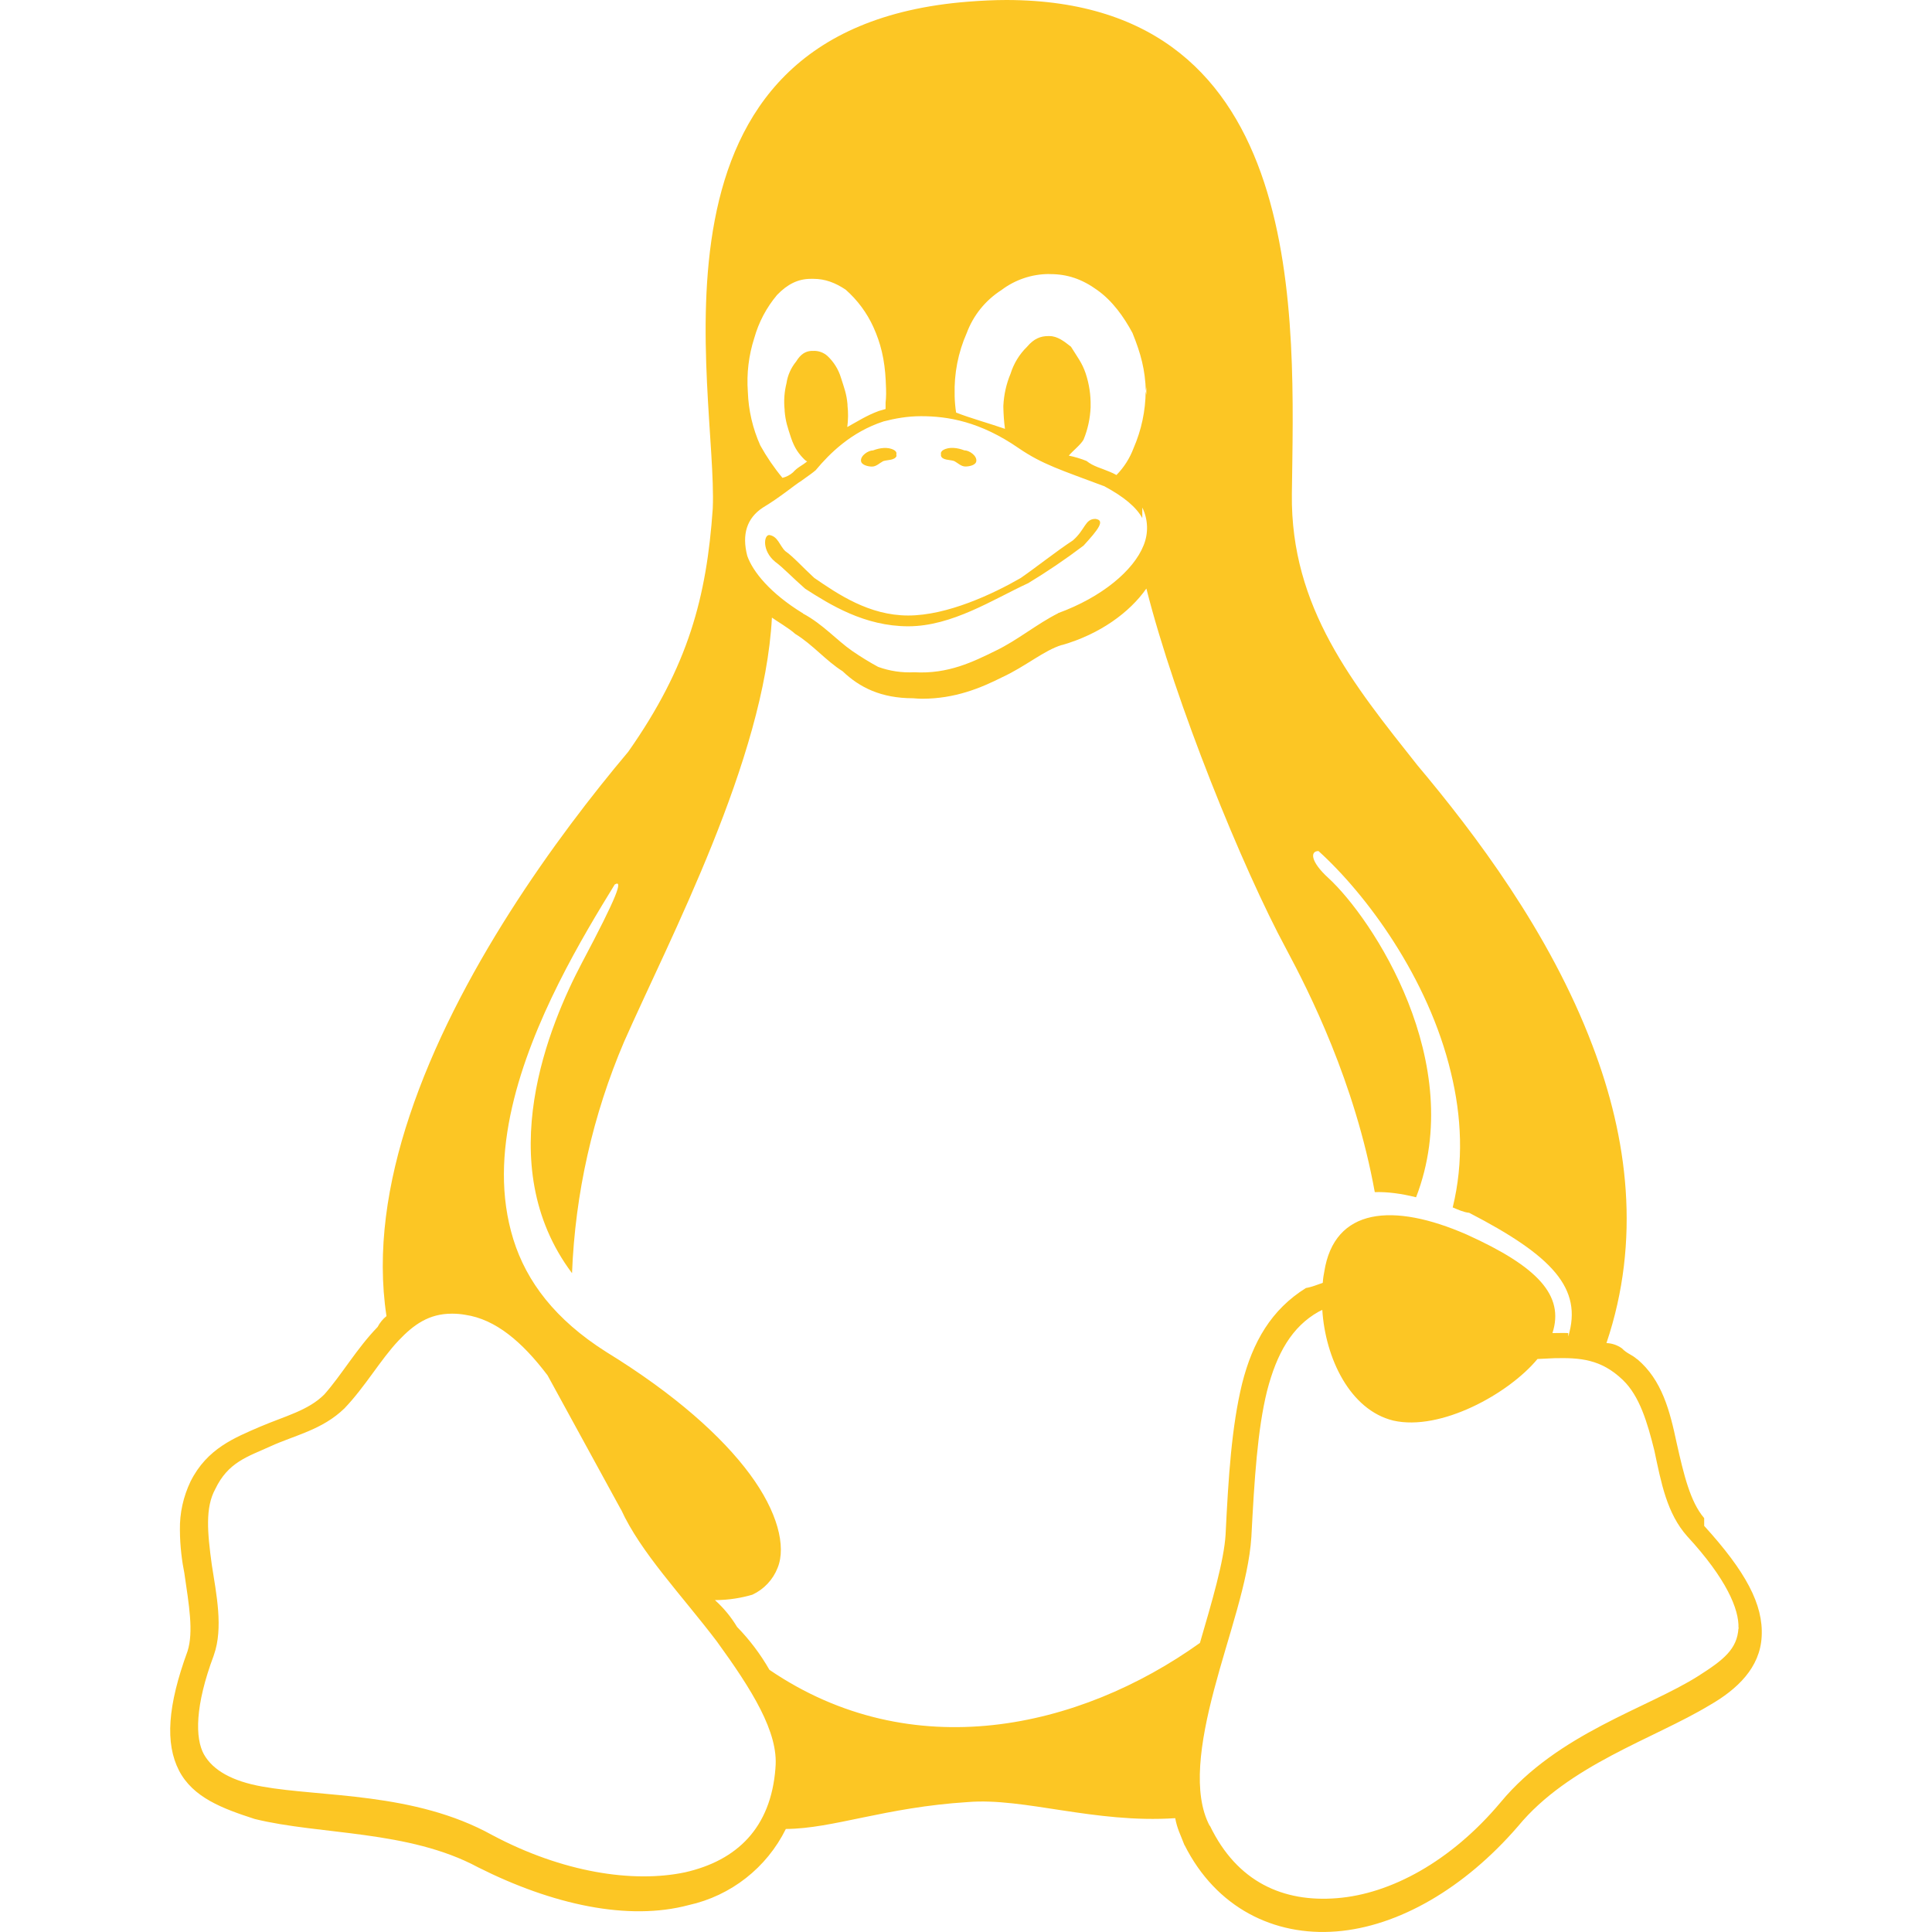
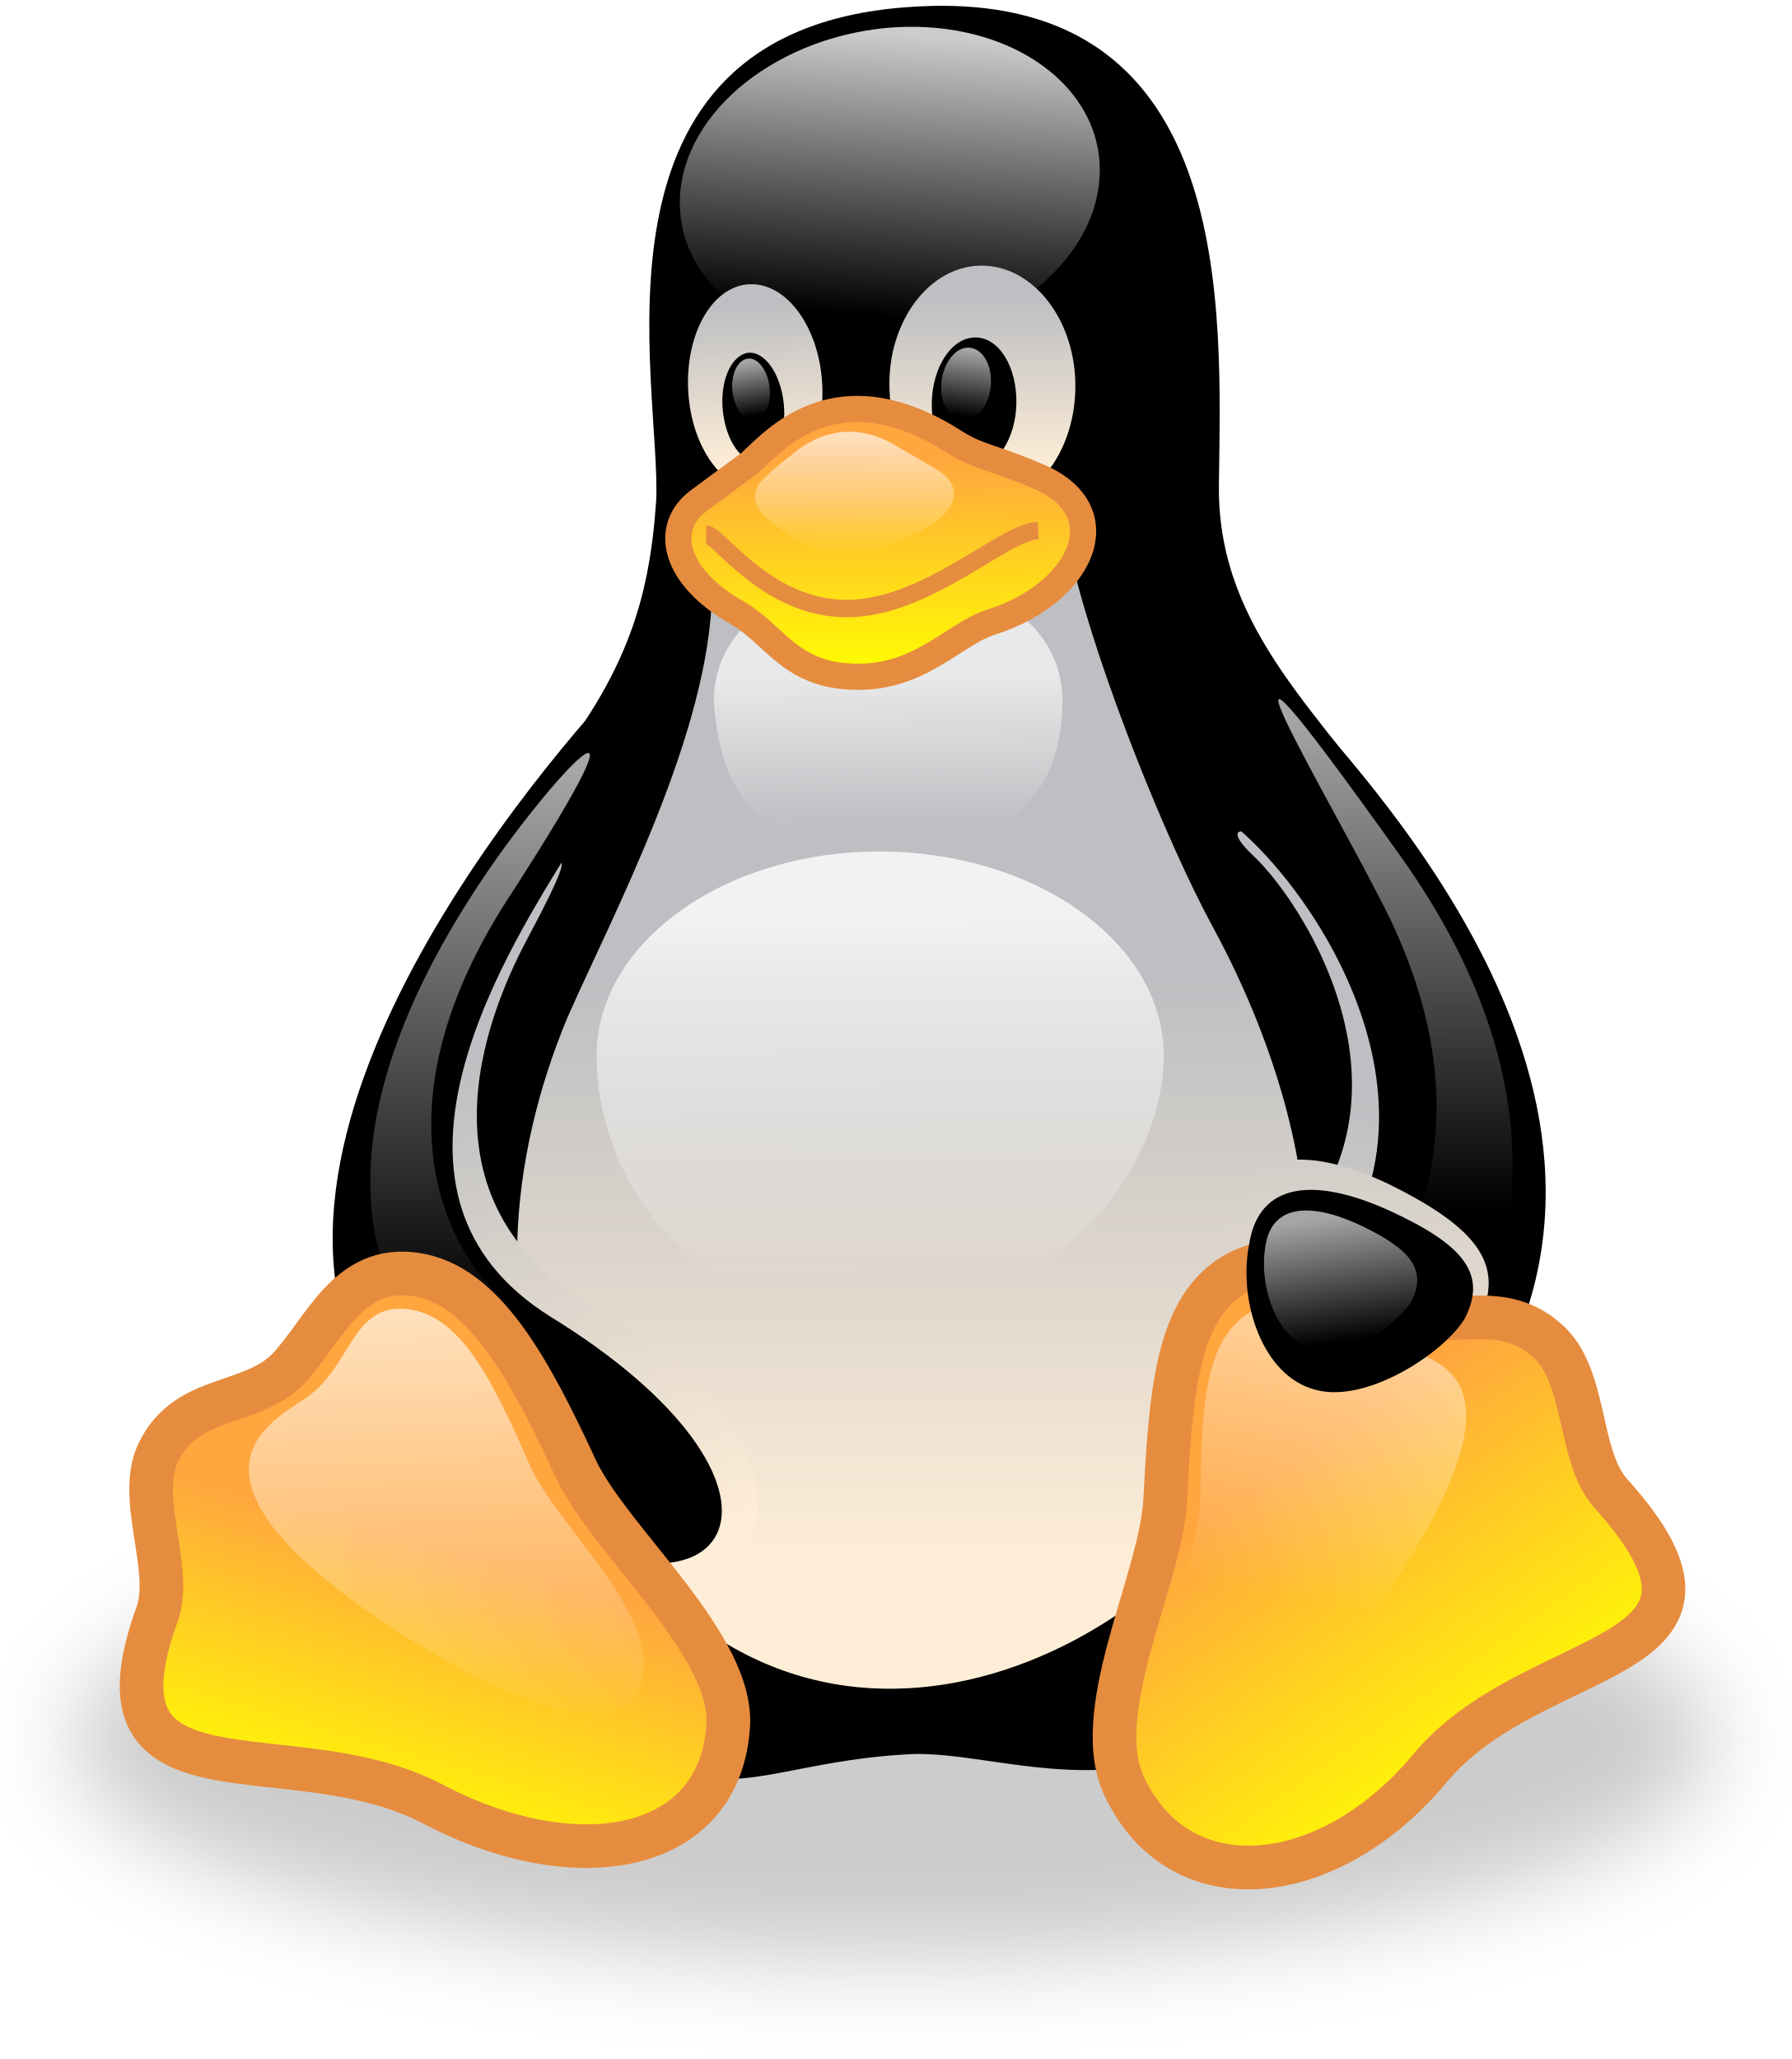
- <svg xmlns="http://www.w3.org/2000/svg" fill="#FCC624" role="img" viewBox="0 0 24 24">
-   <path d="M12.504 0c-.155 0-.315.008-.48.021-4.226.333-3.105 4.807-3.17 6.298-.076 1.092-.3 1.953-1.05 3.02-.885 1.051-2.127 2.75-2.716 4.521-.278.832-.41 1.684-.287 2.489a.424.424 0 00-.11.135c-.26.268-.45.6-.663.839-.199.199-.485.267-.797.4-.313.136-.658.269-.864.68-.09.189-.136.394-.132.602 0 .199.027.4.055.536.058.399.116.728.04.97-.249.68-.28 1.145-.106 1.484.174.334.535.47.94.601.81.2 1.91.135 2.774.6.926.466 1.866.67 2.616.47.526-.116.97-.464 1.208-.946.587-.003 1.23-.269 2.26-.334.699-.058 1.574.267 2.577.2.025.134.063.198.114.333l.003.003c.391.778 1.113 1.132 1.884 1.071.771-.06 1.592-.536 2.257-1.306.631-.765 1.683-1.084 2.378-1.503.348-.199.629-.469.649-.853.023-.4-.2-.811-.714-1.376v-.097l-.003-.003c-.17-.2-.25-.535-.338-.926-.085-.401-.182-.786-.492-1.046h-.003c-.059-.054-.123-.067-.188-.135a.357.357 0 00-.19-.064c.431-1.278.264-2.55-.173-3.694-.533-1.41-1.465-2.638-2.175-3.483-.796-1.005-1.576-1.957-1.56-3.368.026-2.152.236-6.133-3.544-6.139zm.529 3.405h.013c.213 0 .396.062.584.198.19.135.33.332.438.533.105.259.158.459.166.724 0-.02.006-.04.006-.06v.105a.086.086 0 01-.004-.021l-.004-.024a1.807 1.807 0 01-.15.706.953.953 0 01-.213.335.71.71 0 00-.088-.042c-.104-.045-.198-.064-.284-.133a1.312 1.312 0 00-.22-.066c.05-.06.146-.133.183-.198.053-.128.082-.264.088-.402v-.02a1.21 1.21 0 00-.061-.4c-.045-.134-.101-.2-.183-.333-.084-.066-.167-.132-.267-.132h-.016c-.093 0-.176.03-.262.132a.8.8 0 00-.205.334 1.18 1.18 0 00-.09.4v.019c.002.089.008.179.02.267-.193-.067-.438-.135-.607-.202a1.635 1.635 0 01-.018-.2v-.02a1.772 1.772 0 01.15-.768c.082-.22.232-.406.43-.533a.985.985 0 01.594-.2zm-2.962.059h.036c.142 0 .27.048.399.135.146.129.264.288.344.465.09.199.14.4.153.667v.004c.007.134.006.2-.002.266v.08c-.03.007-.056.018-.083.024-.152.055-.274.135-.393.2.012-.09.013-.18.003-.267v-.015c-.012-.133-.04-.2-.082-.333a.613.613 0 00-.166-.267.248.248 0 00-.183-.064h-.021c-.071.006-.13.04-.186.132a.552.552 0 00-.12.27.944.944 0 00-.023.33v.015c.012.135.037.2.08.334.046.134.098.2.166.268.01.009.02.018.034.024-.07.057-.117.07-.176.136a.304.304 0 01-.131.068 2.62 2.62 0 01-.275-.402 1.772 1.772 0 01-.155-.667 1.759 1.759 0 01.08-.668 1.43 1.43 0 01.283-.535c.128-.133.26-.2.418-.2zm1.37 1.706c.332 0 .733.065 1.216.399.293.2.523.269 1.052.468h.003c.255.136.405.266.478.399v-.131a.571.571 0 01.016.47c-.123.31-.516.643-1.063.842v.002c-.268.135-.501.333-.775.465-.276.135-.588.292-1.012.267a1.139 1.139 0 01-.448-.067 3.566 3.566 0 01-.322-.198c-.195-.135-.363-.332-.612-.465v-.005h-.005c-.4-.246-.616-.512-.686-.71-.07-.268-.005-.47.193-.6.224-.135.38-.271.483-.336.104-.074.143-.102.176-.131h.002v-.003c.169-.202.436-.47.839-.601.139-.036.294-.065.466-.065zm2.8 2.142c.358 1.417 1.196 3.475 1.735 4.473.286.534.855 1.659 1.102 3.024.156-.005.33.018.513.064.646-1.671-.546-3.467-1.089-3.966-.22-.2-.232-.335-.123-.335.59.534 1.365 1.572 1.646 2.757.13.535.16 1.104.021 1.67.067.028.135.06.205.067 1.032.534 1.413.938 1.23 1.537v-.043c-.06-.003-.12 0-.18 0h-.016c.151-.467-.182-.825-1.065-1.224-.915-.4-1.646-.336-1.77.465-.008.043-.013.066-.018.135-.068.023-.139.053-.209.064-.43.268-.662.669-.793 1.187-.13.533-.17 1.156-.205 1.869v.003c-.02.334-.17.838-.319 1.35-1.5 1.072-3.58 1.538-5.348.334a2.645 2.645 0 00-.402-.533 1.45 1.45 0 00-.275-.333c.182 0 .338-.03.465-.067a.615.615 0 00.314-.334c.108-.267 0-.697-.345-1.163-.345-.467-.931-.995-1.788-1.521-.63-.4-.986-.87-1.15-1.396-.165-.534-.143-1.085-.015-1.645.245-1.07.873-2.11 1.274-2.763.107-.065.037.135-.408.974-.396.751-1.14 2.497-.122 3.854a8.123 8.123 0 01.647-2.876c.564-1.278 1.743-3.504 1.836-5.268.048.036.217.135.289.202.218.133.38.333.59.465.21.201.477.335.876.335.039.003.075.006.11.006.412 0 .73-.134.997-.268.29-.134.52-.334.74-.4h.005c.467-.135.835-.402 1.044-.7zm2.185 8.958c.037.6.343 1.245.882 1.377.588.134 1.434-.333 1.791-.765l.211-.01c.315-.007.577.01.847.268l.003.003c.208.199.305.53.391.876.085.4.154.78.409 1.066.486.527.645.906.636 1.14l.003-.007v.018l-.003-.012c-.015.262-.185.396-.498.595-.63.401-1.746.712-2.457 1.57-.618.737-1.37 1.14-2.036 1.191-.664.053-1.237-.2-1.574-.898l-.005-.003c-.21-.4-.12-1.025.056-1.69.176-.668.428-1.344.463-1.897.037-.714.076-1.335.195-1.814.12-.465.308-.797.641-.984l.045-.022zm-10.814.049h.01c.053 0 .105.005.157.014.376.055.706.333 1.023.752l.91 1.664.003.003c.243.533.754 1.064 1.189 1.637.434.598.77 1.131.729 1.57v.006c-.057.744-.48 1.148-1.125 1.294-.645.135-1.52.002-2.395-.464-.968-.536-2.118-.469-2.857-.602-.369-.066-.61-.2-.723-.4-.11-.2-.113-.602.123-1.23v-.004l.002-.003c.117-.334.03-.752-.027-1.118-.055-.401-.083-.71.043-.94.16-.334.396-.4.69-.533.294-.135.64-.202.915-.47h.002v-.002c.256-.268.445-.601.668-.838.19-.201.38-.336.663-.336zm7.159-9.074c-.435.201-.945.535-1.488.535-.542 0-.97-.267-1.28-.466-.154-.134-.28-.268-.373-.335-.164-.134-.144-.333-.074-.333.109.016.129.134.199.2.096.066.215.2.36.333.292.2.68.467 1.167.467.485 0 1.053-.267 1.398-.466.195-.135.445-.334.648-.467.156-.136.149-.267.279-.267.128.016.034.134-.147.332a8.097 8.097 0 01-.69.468zm-1.082-1.583V5.64c-.006-.02.013-.042.029-.05.074-.043.18-.027.26.004.063 0 .16.067.15.135-.006.049-.085.066-.135.066-.055 0-.092-.043-.141-.068-.052-.018-.146-.008-.163-.065zm-.551 0c-.02.058-.113.049-.166.066-.047.025-.086.068-.14.068-.05 0-.13-.02-.136-.068-.01-.066.088-.133.15-.133.08-.031.184-.047.259-.005.019.009.036.03.03.05v.02h.003z" />
+ <svg xmlns="http://www.w3.org/2000/svg" width="0.87em" height="1em" viewBox="0 0 256 295">
+   <defs>
+     <linearGradient id="SVGPY0tCbOa" x1="48.548%" x2="51.047%" y1="115.276%" y2="41.364%">
+       <stop offset="0%" stop-color="#ffeed7" />
+       <stop offset="100%" stop-color="#bdbfc2" />
+     </linearGradient>
+     <linearGradient id="SVGZrQemdEu" x1="54.407%" x2="46.175%" y1="2.404%" y2="90.542%">
+       <stop offset="0%" stop-color="#fff" stop-opacity=".8" />
+       <stop offset="100%" stop-color="#fff" stop-opacity="0" />
+     </linearGradient>
+     <linearGradient id="SVGViD9UWNq" x1="51.86%" x2="47.947%" y1="88.248%" y2="9.748%">
+       <stop offset="0%" stop-color="#ffeed7" />
+       <stop offset="100%" stop-color="#bdbfc2" />
+     </linearGradient>
+     <linearGradient id="SVGpwAGebry" x1="49.925%" x2="49.924%" y1="85.49%" y2="13.811%">
+       <stop offset="0%" stop-color="#ffeed7" />
+       <stop offset="100%" stop-color="#bdbfc2" />
+     </linearGradient>
+     <linearGradient id="SVGeLJpbd6T" x1="53.901%" x2="45.956%" y1="3.102%" y2="93.895%">
+       <stop offset="0%" stop-color="#fff" stop-opacity=".65" />
+       <stop offset="100%" stop-color="#fff" stop-opacity="0" />
+     </linearGradient>
+     <linearGradient id="SVGoqBSHerK" x1="45.593%" x2="54.811%" y1="5.475%" y2="93.524%">
+       <stop offset="0%" stop-color="#fff" stop-opacity=".65" />
+       <stop offset="100%" stop-color="#fff" stop-opacity="0" />
+     </linearGradient>
+     <linearGradient id="SVG4QSySb4K" x1="49.984%" x2="49.984%" y1="89.845%" y2="40.632%">
+       <stop offset="0%" stop-color="#ffeed7" />
+       <stop offset="100%" stop-color="#bdbfc2" />
+     </linearGradient>
+     <linearGradient id="SVGmqOHmezj" x1="53.505%" x2="42.746%" y1="99.975%" y2="23.545%">
+       <stop offset="0%" stop-color="#ffeed7" />
+       <stop offset="100%" stop-color="#bdbfc2" />
+     </linearGradient>
+     <linearGradient id="SVG6COJqcYh" x1="49.841%" x2="50.241%" y1="13.229%" y2="94.673%">
+       <stop offset="0%" stop-color="#fff" stop-opacity=".8" />
+       <stop offset="100%" stop-color="#fff" stop-opacity="0" />
+     </linearGradient>
+     <linearGradient id="SVGMM2cICtb" x1="49.927%" x2="50.727%" y1="37.327%" y2="92.782%">
+       <stop offset="0%" stop-color="#fff" stop-opacity=".65" />
+       <stop offset="100%" stop-color="#fff" stop-opacity="0" />
+     </linearGradient>
+     <linearGradient id="SVGGYYiOcHn" x1="49.876%" x2="49.876%" y1="2.299%" y2="81.204%">
+       <stop offset="0%" stop-color="#fff" stop-opacity=".65" />
+       <stop offset="100%" stop-color="#fff" stop-opacity="0" />
+     </linearGradient>
+     <linearGradient id="SVGWdyw0crI" x1="49.833%" x2="49.824%" y1="2.272%" y2="71.799%">
+       <stop offset="0%" stop-color="#fff" stop-opacity=".65" />
+       <stop offset="100%" stop-color="#fff" stop-opacity="0" />
+     </linearGradient>
+     <linearGradient id="SVG83oHF3vg" x1="53.467%" x2="38.949%" y1="48.921%" y2="98.1%">
+       <stop offset="0%" stop-color="#ffa63f" />
+       <stop offset="100%" stop-color="#ff0" />
+     </linearGradient>
+     <linearGradient id="SVGLpQcUdBQ" x1="52.373%" x2="47.579%" y1="143.009%" y2="-64.622%">
+       <stop offset="0%" stop-color="#ffeed7" />
+       <stop offset="100%" stop-color="#bdbfc2" />
+     </linearGradient>
+     <linearGradient id="SVGehok0c3p" x1="30.581%" x2="65.887%" y1="34.024%" y2="89.175%">
+       <stop offset="0%" stop-color="#ffa63f" />
+       <stop offset="100%" stop-color="#ff0" />
+     </linearGradient>
+     <linearGradient id="SVGSLPsocSe" x1="59.572%" x2="48.361%" y1="-17.216%" y2="66.118%">
+       <stop offset="0%" stop-color="#fff" stop-opacity=".65" />
+       <stop offset="100%" stop-color="#fff" stop-opacity="0" />
+     </linearGradient>
+     <linearGradient id="SVGr4fuKdTl" x1="47.769%" x2="51.373%" y1="1.565%" y2="104.313%">
+       <stop offset="0%" stop-color="#fff" stop-opacity=".65" />
+       <stop offset="100%" stop-color="#fff" stop-opacity="0" />
+     </linearGradient>
+     <linearGradient id="SVGOxCzIbUA" x1="43.55%" x2="57.114%" y1="4.533%" y2="92.827%">
+       <stop offset="0%" stop-color="#fff" stop-opacity=".65" />
+       <stop offset="100%" stop-color="#fff" stop-opacity="0" />
+     </linearGradient>
+     <linearGradient id="SVGp3HnSbuR" x1="49.733%" x2="50.558%" y1="17.609%" y2="99.385%">
+       <stop offset="0%" stop-color="#ffa63f" />
+       <stop offset="100%" stop-color="#ff0" />
+     </linearGradient>
+     <linearGradient id="SVGSUrnubkU" x1="50.17%" x2="49.68%" y1="2.89%" y2="94.17%">
+       <stop offset="0%" stop-color="#fff" stop-opacity=".65" />
+       <stop offset="100%" stop-color="#fff" stop-opacity="0" />
+     </linearGradient>
+     <filter id="SVGSbSGrdoj" width="200%" height="200%" x="-50%" y="-50%" filterUnits="objectBoundingBox">
+       <feOffset in="SourceAlpha" result="shadowOffsetOuter1" />
+       <feGaussianBlur in="shadowOffsetOuter1" result="shadowBlurOuter1" stdDeviation="6.5" />
+     </filter>
+   </defs>
+   <g fill="none">
+     <path fill="#000" fill-opacity=".2" d="M235.125 249.359c0 17.355-52.617 31.497-117.54 31.497S.044 266.806.044 249.359c0-17.356 52.618-31.498 117.54-31.498c64.924 0 117.45 14.142 117.541 31.498" filter="url(#SVGSbSGrdoj)" transform="translate(10)" />
+     <path fill="#000" d="M63.213 215.474c-11.387-16.346-13.591-69.606 12.947-102.39C89.292 97.383 92.69 86.455 93.7 71.67c.734-16.805-11.846-66.851 35.537-70.616c48.027-3.857 45.364 43.526 45.088 68.596c-.183 21.12 15.52 33.15 26.355 49.68c19.927 30.303 18.274 82.461-3.765 110.745c-27.916 35.354-51.791 20.018-67.678 21.304c-29.752 1.745-30.762 17.54-66.024-35.905" />
+     <path fill="url(#SVGPY0tCbOa)" d="M169.1 122.451c8.265 7.622 29.661 41.69-4.224 62.995c-11.937 7.438 10.653 35.721 21.488 22.039c19.193-24.61 6.98-63.913-4.591-77.963c-7.714-9.917-19.651-13.774-12.672-7.07" transform="translate(10)" />
+     <path fill="#000" stroke="#000" stroke-width=".977" d="M176.805 117.86c13.59 11.02 38.292 49.587 2.204 74.748c-11.846 7.806 10.468 32.508 23.049 19.927c43.618-43.894-1.102-94.308-16.53-111.664c-13.774-15.151-25.987 3.49-8.723 16.989Z" />
+     <path fill="url(#SVGZrQemdEu)" d="M147.245 25.02c-.459 12.581-14.325 23.51-30.946 24.52S86.639 41 87.097 28.418c.46-12.581 14.326-23.509 30.947-24.519c16.62-.918 29.66 8.54 29.201 21.12" transform="translate(10)" />
+     <path fill="url(#SVGViD9UWNq)" d="M107.483 54.957c.46 8.173-3.397 15.06-8.723 15.335s-10.01-6.06-10.47-14.232S91.688 41 97.014 40.725s10.01 6.06 10.468 14.233" transform="translate(10)" />
+     <path fill="url(#SVGpwAGebry)" d="M117.125 55.6c.184 9.458 6.337 16.988 13.683 16.805c7.346-.184 13.131-7.99 12.948-17.54c-.184-9.458-6.336-16.988-13.683-16.804c-7.346.183-13.223 8.08-12.948 17.539" transform="translate(10)" />
+     <path fill="#000" d="M133.186 57.712c-.092 5.234 2.48 9.458 5.877 9.458c3.306 0 6.153-4.224 6.245-9.366c.091-5.234-2.48-9.459-5.878-9.459c-3.397 0-6.152 4.225-6.244 9.367m-21.212.092c.459 4.316-1.194 7.989-3.582 8.356c-2.387.276-4.683-2.938-5.142-7.254s1.194-7.99 3.581-8.357c2.388-.275 4.684 2.939 5.143 7.255" />
+     <path fill="url(#SVGeLJpbd6T)" d="M124.564 54.773c-.276 2.939 1.102 5.326 3.03 5.51s3.765-2.112 4.04-4.959c.276-2.938-1.102-5.326-3.03-5.51c-1.928-.183-3.765 2.113-4.04 4.96" transform="translate(10)" />
+     <path fill="url(#SVGoqBSHerK)" d="M99.953 55.508c.276 2.388-.734 4.5-2.203 4.683c-1.47.184-2.847-1.653-3.123-4.132c-.275-2.388.735-4.5 2.204-4.683c1.47-.184 2.847 1.744 3.122 4.132" transform="translate(10)" />
+     <path fill="url(#SVG4QSySb4K)" d="M71.027 145.684c6.52-14.785 20.386-40.772 20.662-60.883c0-15.978 47.843-19.835 51.7-3.856c3.856 15.978 13.59 39.853 19.834 51.424c6.245 11.478 24.335 48.118 5.051 80.074c-17.356 28.284-69.973 50.69-98.073-3.856c-9.55-18.917-7.806-42.333.826-62.903" transform="translate(10)" />
+     <path fill="url(#SVGmqOHmezj)" d="M65.15 134.664c-5.601 10.56-17.172 38.293 11.112 53.445c30.395 16.162 30.303 49.312-6.245 33.517c-33.425-14.233-18.641-71.902-9.274-85.676c6.06-9.642 15.243-21.488 4.407-1.286" transform="translate(10)" />
+     <path fill="#000" stroke="#000" stroke-width="1.25" d="M79.925 122.727c-8.907 14.509-30.211 48.669-1.652 66.484c38.384 23.6 27.548 47.108-7.53 25.895c-49.404-29.568-5.97-89.257 13.774-112.03c22.59-25.529 4.316 4.683-4.592 19.65Z" />
+     <path fill="url(#SVG6COJqcYh)" d="M156.428 151.285c0 16.162-15.519 37.1-42.15 36.916c-27.456.183-39.118-20.754-39.118-36.916s18.182-29.293 40.588-29.293c22.498.092 40.68 13.132 40.68 29.293" transform="translate(10)" />
+     <path fill="url(#SVGMM2cICtb)" d="M141.92 100.504c-.276 16.713-11.204 20.662-24.978 20.662s-23.784-2.48-24.978-20.662c0-11.387 11.203-17.998 24.978-17.998c13.774-.092 24.977 6.52 24.977 17.998" transform="translate(10)" />
+     <path fill="url(#SVGGYYiOcHn)" d="M58.63 126.216c9-13.682 28.008-34.711 3.582 2.939c-19.835 31.038-7.346 50.965-.918 56.474c18.549 16.53 17.814 27.64 3.214 18.917c-31.314-18.641-24.794-50.047-5.878-78.33" transform="translate(10)" />
+     <path fill="url(#SVGWdyw0crI)" d="M188.936 131.818c-7.806-16.07-32.6-56.842 1.193-9.459c30.763 42.884 9.183 72.729 5.326 75.667c-3.856 2.939-16.804 8.908-13.04-1.469c3.858-10.377 22.958-30.028 6.52-64.74" transform="translate(10)" />
+     <path fill="url(#SVG83oHF3vg)" stroke="#e68c3f" stroke-width="6.25" d="M51.835 258.542c-20.57-10.928-50.414 2.112-39.578-27.457c2.204-6.704-3.214-16.805.275-23.325c4.133-7.989 13.04-6.244 18.366-11.57c5.234-5.51 8.54-15.06 18.366-13.59c9.734 1.468 16.254 13.406 23.049 28.099c5.05 10.468 22.865 25.253 21.672 37.007c-1.47 17.998-21.948 21.396-42.15 10.836Z" transform="translate(10)" />
+     <path fill="url(#SVGLpQcUdBQ)" d="M201.608 189.119c-3.122 5.877-16.162 15.335-24.886 12.856c-8.815-2.388-12.856-15.795-11.111-25.988c1.653-11.386 11.111-12.03 23.05-6.336c12.855 6.336 16.712 11.662 12.947 19.468" transform="translate(10)" />
+     <path fill="url(#SVGehok0c3p)" stroke="#e68c3f" stroke-width="6.251" d="M194.445 253.49c15.06-18.273 48.578-14.508 25.988-39.577c-4.775-5.418-3.306-16.989-9.183-21.947c-6.887-6.061-14.509-1.102-21.488-4.224c-6.979-3.398-14.325-9.918-22.865-5.327c-8.54 4.684-9.459 16.805-10.285 32.783c-.735 11.479-11.203 30.671-5.602 41.231c8.081 16.346 29.11 14.142 43.435-2.938Z" transform="translate(10)" />
+     <path fill="url(#SVGSLPsocSe)" d="M187.925 229.064c23.325-34.435 5.97-34.16.092-36.823c-5.877-2.755-12.03-8.173-18.916-4.408c-6.888 3.857-7.255 13.775-7.439 26.814c-.275 9.367-8.08 25.07-3.397 33.793c5.693 10.193 19.467-4.591 29.66-19.376" transform="translate(10)" />
+     <path fill="url(#SVGr4fuKdTl)" d="M47.06 234.023c-34.895-22.59-18.55-30.303-13.315-33.885c6.336-4.591 6.428-13.407 14.233-12.58c7.806.826 12.397 10.468 17.631 22.406c3.857 8.54 17.264 19.927 16.254 29.753c-1.285 11.57-19.743 3.948-34.803-5.694" transform="translate(10)" />
+     <path fill="#000" d="M209.588 188.843c-2.755 4.776-13.958 12.306-21.396 10.285c-7.622-1.928-11.112-12.672-9.55-20.753c1.377-9.183 9.55-9.642 19.834-5.05c10.928 4.958 14.326 9.182 11.112 15.518" />
+     <path fill="url(#SVGOxCzIbUA)" d="M192.058 186.18c-1.745 3.306-9.091 8.54-14.234 7.163c-5.142-1.377-7.713-8.815-6.887-14.417c.735-6.336 6.244-6.704 13.223-3.581c7.53 3.49 9.918 6.428 7.898 10.835" transform="translate(10)" />
+     <path fill="url(#SVGp3HnSbuR)" stroke="#e68c3f" stroke-width="3.75" d="M97.107 66.344c3.673-3.398 12.58-13.774 29.477-2.939c3.122 2.02 5.693 2.204 11.662 4.775c12.03 4.96 6.336 16.897-6.52 20.937c-5.51 1.745-10.468 8.449-20.386 7.806c-8.54-.46-10.744-6.06-15.978-9.091c-9.275-5.234-10.652-12.305-5.602-16.07c5.051-3.765 6.98-5.143 7.347-5.418Z" transform="translate(10)" />
+     <path stroke="#e68c3f" stroke-width="2.5" d="M148.43 75.986c-5.05.275-15.979 11.203-27.457 11.203s-18.366-10.652-20.11-10.652" />
+     <path fill="url(#SVGSUrnubkU)" d="M102.8 65.426c1.837-1.653 7.622-6.153 15.244-1.562c1.653.919 3.306 1.929 5.693 3.306c4.867 2.847 2.48 6.98-3.398 9.55c-2.663 1.102-7.07 3.49-10.376 3.306c-3.673-.367-6.153-2.755-8.54-4.316c-4.5-2.938-4.224-5.418-2.112-7.346c1.56-1.47 3.305-2.847 3.49-2.938" transform="translate(10)" />
+   </g>
</svg>
